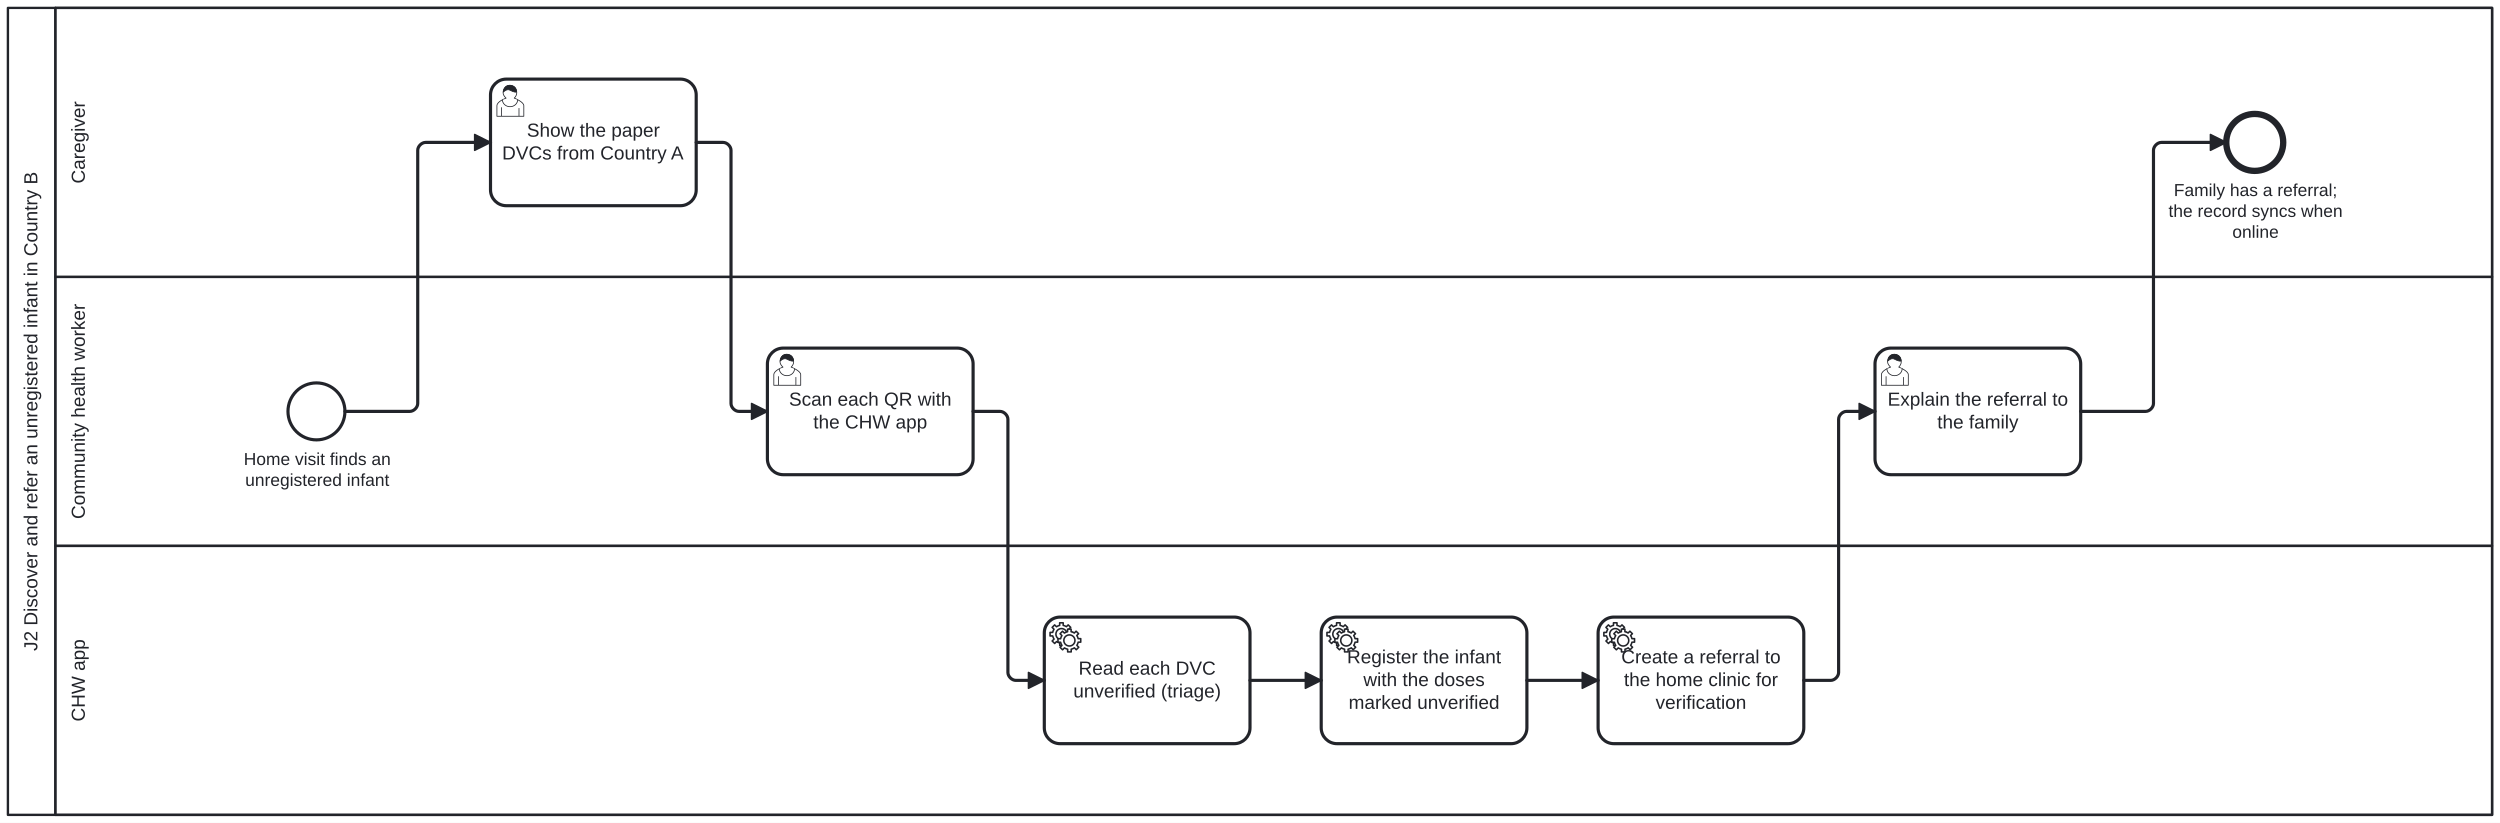
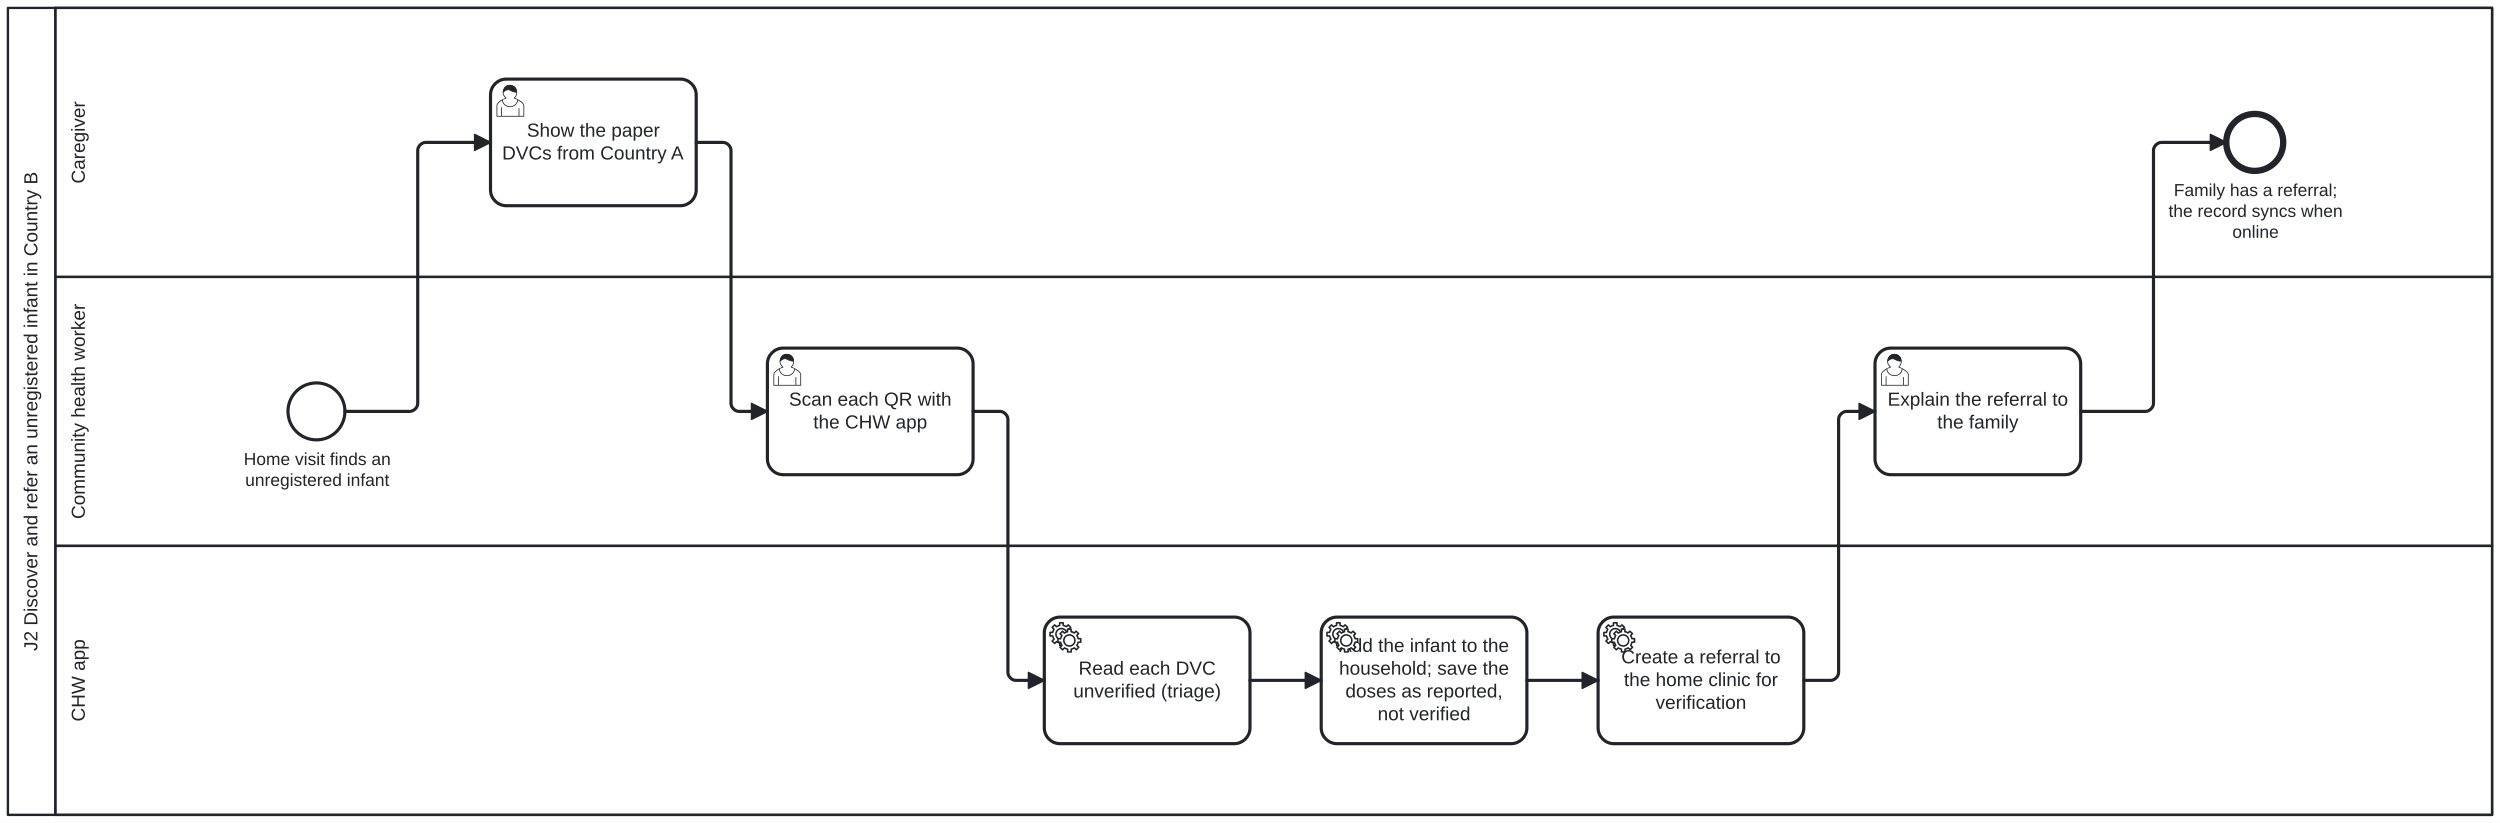
<svg xmlns="http://www.w3.org/2000/svg" width="100%" style="max-width:100%;height:auto" viewBox="95 55 1580 520" version="1.1">
  <rect x="95" y="55" width="1580" height="520" fill="#ffffff" />
  <g class="djs-group">
    <g class="djs-element djs-shape" data-element-id="Participant_Process_J2ChwDiscovery" style="display: block;" transform="matrix(1 0 0 1 100 60)">
      <g class="djs-visual">
        <rect x="0" y="0" width="1570" height="510" rx="0" ry="0" style="stroke-linecap: round; stroke-linejoin: round; stroke: rgb(34, 36, 42); stroke-width: 1.5px; fill: white; fill-opacity: 0.95;" />
        <path style="fill: none; stroke-linecap: round; stroke-linejoin: round; stroke: rgb(34, 36, 42); stroke-width: 1.5px;" d="M30,0L30,510" />
        <text lineHeight="1.2" class="djs-label" style="font-family: Arial, sans-serif; font-size: 12px; font-weight: normal; fill: rgb(34, 36, 42);" transform="matrix(-1.83697e-16 -1 1 -1.83697e-16 0 510)">
          <tspan x="103.588" y="18.6">J2 Discover and refer an unregistered infant in Country B</tspan>
        </text>
      </g>
      <rect class="djs-hit djs-hit-all" x="0" y="0" width="1570" height="510" style="fill: none; stroke-opacity: 0; stroke: white; stroke-width: 15px;" />
    </g>
    <g class="djs-children">
      <g class="djs-group">
        <g class="djs-element djs-shape" data-element-id="Lane_chw-app" style="display: block;" transform="matrix(1 0 0 1 130 400)">
          <g class="djs-visual">
            <rect x="0" y="0" width="1540" height="170" rx="0" ry="0" style="stroke-linecap: round; stroke-linejoin: round; stroke: rgb(34, 36, 42); stroke-width: 1.5px; fill: white; fill-opacity: 0.25;" />
            <text lineHeight="1.2" class="djs-label" style="font-family: Arial, sans-serif; font-size: 12px; font-weight: normal; fill: rgb(34, 36, 42);" transform="matrix(-1.83697e-16 -1 1 -1.83697e-16 0 170)">
              <tspan x="58.993" y="18.6">CHW app</tspan>
            </text>
          </g>
          <rect class="djs-hit djs-hit-all" x="0" y="0" width="1540" height="170" style="fill: none; stroke-opacity: 0; stroke: white; stroke-width: 15px;" />
        </g>
      </g>
      <g class="djs-group">
        <g class="djs-element djs-shape" data-element-id="Lane_community-health-worker" style="display: block;" transform="matrix(1 0 0 1 130 230)">
          <g class="djs-visual">
            <rect x="0" y="0" width="1540" height="170" rx="0" ry="0" style="stroke-linecap: round; stroke-linejoin: round; stroke: rgb(34, 36, 42); stroke-width: 1.5px; fill: white; fill-opacity: 0.25;" />
            <text lineHeight="1.2" class="djs-label" style="font-family: Arial, sans-serif; font-size: 12px; font-weight: normal; fill: rgb(34, 36, 42);" transform="matrix(-1.83697e-16 -1 1 -1.83697e-16 0 170)">
              <tspan x="16.976" y="18.6">Community health worker</tspan>
            </text>
          </g>
          <rect class="djs-hit djs-hit-all" x="0" y="0" width="1540" height="170" style="fill: none; stroke-opacity: 0; stroke: white; stroke-width: 15px;" />
        </g>
      </g>
      <g class="djs-group">
        <g class="djs-element djs-shape" data-element-id="Lane_caregiver" style="display: block;" transform="matrix(1 0 0 1 130 60)">
          <g class="djs-visual">
            <rect x="0" y="0" width="1540" height="170" rx="0" ry="0" style="stroke-linecap: round; stroke-linejoin: round; stroke: rgb(34, 36, 42); stroke-width: 1.5px; fill: white; fill-opacity: 0.25;" />
            <text lineHeight="1.2" class="djs-label" style="font-family: Arial, sans-serif; font-size: 12px; font-weight: normal; fill: rgb(34, 36, 42);" transform="matrix(-1.83697e-16 -1 1 -1.83697e-16 0 170)">
              <tspan x="58.99" y="18.6">Caregiver</tspan>
            </text>
          </g>
          <rect class="djs-hit djs-hit-all" x="0" y="0" width="1540" height="170" style="fill: none; stroke-opacity: 0; stroke: white; stroke-width: 15px;" />
        </g>
      </g>
      <g class="djs-group">
        <g class="djs-element djs-shape" data-element-id="Start" style="display: block;" transform="matrix(1 0 0 1 277 297)">
          <g class="djs-visual">
            <circle cx="18" cy="18" r="18" style="stroke-linecap: round; stroke-linejoin: round; stroke: rgb(34, 36, 42); stroke-width: 2px; fill: white; fill-opacity: 0.95;" />
          </g>
          <rect class="djs-hit djs-hit-all" x="0" y="0" width="36" height="36" style="fill: none; stroke-opacity: 0; stroke: white; stroke-width: 15px;" />
        </g>
      </g>
      <g class="djs-group">
        <g class="djs-element djs-shape" data-element-id="Start_label" style="display: block;" transform="matrix(1 0 0 1 249 339)">
          <g class="djs-visual">
            <text lineHeight="1.2" class="djs-label" style="font-family: Arial, sans-serif; font-size: 11px; font-weight: normal; fill: rgb(34, 36, 42);">
              <tspan x="0.037" y="9.9">Home visit finds an</tspan>
              <tspan x="0.942" y="23.1">unregistered infant</tspan>
            </text>
          </g>
          <rect class="djs-hit djs-hit-all" x="0" y="0" width="93" height="27" style="fill: none; stroke-opacity: 0; stroke: white; stroke-width: 15px;" />
        </g>
      </g>
      <g class="djs-group">
        <g class="djs-element djs-shape" data-element-id="Task_Show" style="display: block;" transform="matrix(1 0 0 1 405 105)">
          <g class="djs-visual">
            <rect x="0" y="0" width="130" height="80" rx="10" ry="10" style="stroke-linecap: round; stroke-linejoin: round; stroke: rgb(34, 36, 42); stroke-width: 2px; fill: white; fill-opacity: 0.95;" />
            <text lineHeight="1.2" class="djs-label" style="font-family: Arial, sans-serif; font-size: 12px; font-weight: normal; fill: rgb(34, 36, 42);">
              <tspan x="22.971" y="36.4">Show the paper </tspan>
              <tspan x="7.32" y="50.8">DVCs from Country A</tspan>
            </text>
            <path d="m 15,12 c 0.909,-0.845 1.594,-2.049 1.594,-3.385 0,-2.554 -1.805,-4.622 -4.357,-4.622 -2.552,0 -4.288,2.068 -4.288,4.622 0,1.348 0.974,2.562 1.896,3.405 -0.529,0.187 -5.669,2.097 -5.794,4.756 v 6.718 h 17 v -6.718 c 0,-2.298 -5.528,-4.595 -6.051,-4.776 zm -8,6 l 0,5.5 m 11,0 l 0,-5" style="fill: white; stroke-linecap: round; stroke-linejoin: round; stroke: rgb(34, 36, 42); stroke-width: 0.5px;" />
            <path d="m 15,12 m 2.162,1.009 c 0,2.447 -2.158,4.431 -4.821,4.431 -2.665,0 -4.822,-1.981 -4.822,-4.431 " style="fill: white; stroke-linecap: round; stroke-linejoin: round; stroke: rgb(34, 36, 42); stroke-width: 0.5px;" />
            <path d="m 15,12 m -6.9,-3.80 c 0,0 2.251,-2.358 4.274,-1.177 2.024,1.181 4.221,1.537 4.124,0.965 -0.098,-0.57 -0.117,-3.791 -4.191,-4.136 -3.575,0.001 -4.208,3.367 -4.207,4.348 z" style="fill: rgb(34, 36, 42); stroke-linecap: round; stroke-linejoin: round; stroke: rgb(34, 36, 42); stroke-width: 0.5px;" />
          </g>
          <rect class="djs-hit djs-hit-all" x="0" y="0" width="130" height="80" style="fill: none; stroke-opacity: 0; stroke: white; stroke-width: 15px;" />
        </g>
      </g>
      <g class="djs-group">
        <g class="djs-element djs-shape" data-element-id="Task_Scan" style="display: block;" transform="matrix(1 0 0 1 580 275)">
          <g class="djs-visual">
            <rect x="0" y="0" width="130" height="80" rx="10" ry="10" style="stroke-linecap: round; stroke-linejoin: round; stroke: rgb(34, 36, 42); stroke-width: 2px; fill: white; fill-opacity: 0.95;" />
            <text lineHeight="1.2" class="djs-label" style="font-family: Arial, sans-serif; font-size: 12px; font-weight: normal; fill: rgb(34, 36, 42);">
              <tspan x="13.643" y="36.4">Scan each QR with </tspan>
              <tspan x="28.985" y="50.8">the CHW app</tspan>
            </text>
            <path d="m 15,12 c 0.909,-0.845 1.594,-2.049 1.594,-3.385 0,-2.554 -1.805,-4.622 -4.357,-4.622 -2.552,0 -4.288,2.068 -4.288,4.622 0,1.348 0.974,2.562 1.896,3.405 -0.529,0.187 -5.669,2.097 -5.794,4.756 v 6.718 h 17 v -6.718 c 0,-2.298 -5.528,-4.595 -6.051,-4.776 zm -8,6 l 0,5.5 m 11,0 l 0,-5" style="fill: white; stroke-linecap: round; stroke-linejoin: round; stroke: rgb(34, 36, 42); stroke-width: 0.5px;" />
            <path d="m 15,12 m 2.162,1.009 c 0,2.447 -2.158,4.431 -4.821,4.431 -2.665,0 -4.822,-1.981 -4.822,-4.431 " style="fill: white; stroke-linecap: round; stroke-linejoin: round; stroke: rgb(34, 36, 42); stroke-width: 0.5px;" />
            <path d="m 15,12 m -6.9,-3.80 c 0,0 2.251,-2.358 4.274,-1.177 2.024,1.181 4.221,1.537 4.124,0.965 -0.098,-0.57 -0.117,-3.791 -4.191,-4.136 -3.575,0.001 -4.208,3.367 -4.207,4.348 z" style="fill: rgb(34, 36, 42); stroke-linecap: round; stroke-linejoin: round; stroke: rgb(34, 36, 42); stroke-width: 0.5px;" />
          </g>
          <rect class="djs-hit djs-hit-all" x="0" y="0" width="130" height="80" style="fill: none; stroke-opacity: 0; stroke: white; stroke-width: 15px;" />
        </g>
      </g>
      <g class="djs-group">
        <g class="djs-element djs-shape" data-element-id="Task_Read" style="display: block;" transform="matrix(1 0 0 1 755 445)">
          <g class="djs-visual">
            <rect x="0" y="0" width="130" height="80" rx="10" ry="10" style="stroke-linecap: round; stroke-linejoin: round; stroke: rgb(34, 36, 42); stroke-width: 2px; fill: white; fill-opacity: 0.95;" />
            <text lineHeight="1.2" class="djs-label" style="font-family: Arial, sans-serif; font-size: 12px; font-weight: normal; fill: rgb(34, 36, 42);">
              <tspan x="21.644" y="36.4">Read each DVC </tspan>
              <tspan x="18.312" y="50.8">unverified (triage)</tspan>
            </text>
            <circle cx="5" cy="5" r="5" transform="translate(6, 6)" style="stroke-linecap: round; stroke-linejoin: round; stroke: none; stroke-width: 2px; fill: white;" />
            <path d="m 12,18 v -1.713 c 0.352,-0.07 0.704,-0.178 1.048,-0.321 0.344,-0.145 0.666,-0.321 0.966,-0.521 l 1.194,1.18 1.567,-1.577 -1.195,-1.18 c 0.403,-0.614 0.683,-1.299 0.825,-2.018 l 1.622,-0.01 v -2.22 l -1.637,0.01 c -0.073,-0.352 -0.178,-0.7 -0.324,-1.044 -0.145,-0.344 -0.321,-0.664 -0.523,-0.962 l 1.131,-1.136 -1.583,-1.563 -1.13,1.136 c -0.614,-0.401 -1.303,-0.681 -2.023,-0.822 l 0.009,-1.619 h -2.241 l 0.004,1.631 c -0.354,0.074 -0.705,0.18 -1.05,0.324 -0.344,0.144 -0.665,0.321 -0.964,0.52 l -1.17,-1.158 -1.567,1.579 1.168,1.157 c -0.403,0.613 -0.683,1.298 -0.825,2.017 l -1.659,0.003 v 2.222 l 1.672,-0.006 c 0.073,0.351 0.18,0.702 0.324,1.045 0.145,0.344 0.321,0.664 0.523,0.961 l -1.199,1.197 1.584,1.56 1.196,-1.193 c 0.614,0.403 1.303,0.682 2.023,0.823 l 7.19e-4,1.699 h 2.227 z m 0.221,-3.996 c -1.789,0.75 -3.858,-0.093 -4.61,-1.874 -0.752,-1.783 0.091,-3.846 1.88,-4.596 1.788,-0.749 3.857,0.093 4.609,1.874 0.752,1.782 -0.091,3.846 -1.88,4.596 z" style="fill: white; stroke-linecap: round; stroke-linejoin: round; stroke: rgb(34, 36, 42); stroke-width: 1px;" />
            <circle cx="5" cy="5" r="5" transform="translate(11, 10)" style="stroke-linecap: round; stroke-linejoin: round; stroke: none; stroke-width: 2px; fill: white;" />
            <path d="m 17,22 v -1.713 c 0.352,-0.07 0.704,-0.178 1.048,-0.321 0.344,-0.145 0.666,-0.321 0.966,-0.521 l 1.194,1.18 1.567,-1.577 -1.195,-1.18 c 0.403,-0.614 0.683,-1.299 0.825,-2.018 l 1.622,-0.01 v -2.22 l -1.637,0.01 c -0.073,-0.352 -0.178,-0.7 -0.324,-1.044 -0.145,-0.344 -0.321,-0.664 -0.523,-0.962 l 1.131,-1.136 -1.583,-1.563 -1.13,1.136 c -0.614,-0.401 -1.303,-0.681 -2.023,-0.822 l 0.009,-1.619 h -2.241 l 0.004,1.631 c -0.354,0.074 -0.705,0.18 -1.05,0.324 -0.344,0.144 -0.665,0.321 -0.964,0.52 l -1.17,-1.158 -1.567,1.579 1.168,1.157 c -0.403,0.613 -0.683,1.298 -0.825,2.017 l -1.659,0.003 v 2.222 l 1.672,-0.006 c 0.073,0.351 0.18,0.702 0.324,1.045 0.145,0.344 0.321,0.664 0.523,0.961 l -1.199,1.197 1.584,1.56 1.196,-1.193 c 0.614,0.403 1.303,0.682 2.023,0.823 l 7.19e-4,1.699 h 2.227 z m 0.221,-3.996 c -1.789,0.75 -3.858,-0.093 -4.61,-1.874 -0.752,-1.783 0.091,-3.846 1.88,-4.596 1.788,-0.749 3.857,0.093 4.609,1.874 0.752,1.782 -0.091,3.846 -1.88,4.596 z" style="fill: white; stroke-linecap: round; stroke-linejoin: round; stroke: rgb(34, 36, 42); stroke-width: 1px;" />
          </g>
          <rect class="djs-hit djs-hit-all" x="0" y="0" width="130" height="80" style="fill: none; stroke-opacity: 0; stroke: white; stroke-width: 15px;" />
        </g>
      </g>
      <g class="djs-group">
        <g class="djs-element djs-shape" data-element-id="Task_Register" style="display: block;" transform="matrix(1 0 0 1 930 445)">
          <g class="djs-visual">
            <rect x="0" y="0" width="130" height="80" rx="10" ry="10" style="stroke-linecap: round; stroke-linejoin: round; stroke: rgb(34, 36, 42); stroke-width: 2px; fill: white; fill-opacity: 0.95;" />
            <text lineHeight="1.2" class="djs-label" style="font-family: Arial, sans-serif; font-size: 12px; font-weight: normal; fill: rgb(34, 36, 42);">
-               <tspan x="16.306" y="29.2">Register the infant </tspan>
-               <tspan x="26.645" y="43.6">with the doses </tspan>
-               <tspan x="17.311" y="58">marked unverified</tspan>
+               <tspan x="11.293" y="22">Add the infant to the </tspan>
+               <tspan x="11.293" y="36.4">household; save the </tspan>
+               <tspan x="15.304" y="50.8">doses as reported, </tspan>
+               <tspan x="35.65" y="65.2">not verified</tspan>
            </text>
            <circle cx="5" cy="5" r="5" transform="translate(6, 6)" style="stroke-linecap: round; stroke-linejoin: round; stroke: none; stroke-width: 2px; fill: white;" />
            <path d="m 12,18 v -1.713 c 0.352,-0.07 0.704,-0.178 1.048,-0.321 0.344,-0.145 0.666,-0.321 0.966,-0.521 l 1.194,1.18 1.567,-1.577 -1.195,-1.18 c 0.403,-0.614 0.683,-1.299 0.825,-2.018 l 1.622,-0.01 v -2.22 l -1.637,0.01 c -0.073,-0.352 -0.178,-0.7 -0.324,-1.044 -0.145,-0.344 -0.321,-0.664 -0.523,-0.962 l 1.131,-1.136 -1.583,-1.563 -1.13,1.136 c -0.614,-0.401 -1.303,-0.681 -2.023,-0.822 l 0.009,-1.619 h -2.241 l 0.004,1.631 c -0.354,0.074 -0.705,0.18 -1.05,0.324 -0.344,0.144 -0.665,0.321 -0.964,0.52 l -1.17,-1.158 -1.567,1.579 1.168,1.157 c -0.403,0.613 -0.683,1.298 -0.825,2.017 l -1.659,0.003 v 2.222 l 1.672,-0.006 c 0.073,0.351 0.18,0.702 0.324,1.045 0.145,0.344 0.321,0.664 0.523,0.961 l -1.199,1.197 1.584,1.56 1.196,-1.193 c 0.614,0.403 1.303,0.682 2.023,0.823 l 7.19e-4,1.699 h 2.227 z m 0.221,-3.996 c -1.789,0.75 -3.858,-0.093 -4.61,-1.874 -0.752,-1.783 0.091,-3.846 1.88,-4.596 1.788,-0.749 3.857,0.093 4.609,1.874 0.752,1.782 -0.091,3.846 -1.88,4.596 z" style="fill: white; stroke-linecap: round; stroke-linejoin: round; stroke: rgb(34, 36, 42); stroke-width: 1px;" />
            <circle cx="5" cy="5" r="5" transform="translate(11, 10)" style="stroke-linecap: round; stroke-linejoin: round; stroke: none; stroke-width: 2px; fill: white;" />
            <path d="m 17,22 v -1.713 c 0.352,-0.07 0.704,-0.178 1.048,-0.321 0.344,-0.145 0.666,-0.321 0.966,-0.521 l 1.194,1.18 1.567,-1.577 -1.195,-1.18 c 0.403,-0.614 0.683,-1.299 0.825,-2.018 l 1.622,-0.01 v -2.22 l -1.637,0.01 c -0.073,-0.352 -0.178,-0.7 -0.324,-1.044 -0.145,-0.344 -0.321,-0.664 -0.523,-0.962 l 1.131,-1.136 -1.583,-1.563 -1.13,1.136 c -0.614,-0.401 -1.303,-0.681 -2.023,-0.822 l 0.009,-1.619 h -2.241 l 0.004,1.631 c -0.354,0.074 -0.705,0.18 -1.05,0.324 -0.344,0.144 -0.665,0.321 -0.964,0.52 l -1.17,-1.158 -1.567,1.579 1.168,1.157 c -0.403,0.613 -0.683,1.298 -0.825,2.017 l -1.659,0.003 v 2.222 l 1.672,-0.006 c 0.073,0.351 0.18,0.702 0.324,1.045 0.145,0.344 0.321,0.664 0.523,0.961 l -1.199,1.197 1.584,1.56 1.196,-1.193 c 0.614,0.403 1.303,0.682 2.023,0.823 l 7.19e-4,1.699 h 2.227 z m 0.221,-3.996 c -1.789,0.75 -3.858,-0.093 -4.61,-1.874 -0.752,-1.783 0.091,-3.846 1.88,-4.596 1.788,-0.749 3.857,0.093 4.609,1.874 0.752,1.782 -0.091,3.846 -1.88,4.596 z" style="fill: white; stroke-linecap: round; stroke-linejoin: round; stroke: rgb(34, 36, 42); stroke-width: 1px;" />
          </g>
          <rect class="djs-hit djs-hit-all" x="0" y="0" width="130" height="80" style="fill: none; stroke-opacity: 0; stroke: white; stroke-width: 15px;" />
        </g>
      </g>
      <g class="djs-group">
        <g class="djs-element djs-shape" data-element-id="Task_Refer" style="display: block;" transform="matrix(1 0 0 1 1105 445)">
          <g class="djs-visual">
            <rect x="0" y="0" width="130" height="80" rx="10" ry="10" style="stroke-linecap: round; stroke-linejoin: round; stroke: rgb(34, 36, 42); stroke-width: 2px; fill: white; fill-opacity: 0.95;" />
            <text lineHeight="1.2" class="djs-label" style="font-family: Arial, sans-serif; font-size: 12px; font-weight: normal; fill: rgb(34, 36, 42);">
              <tspan x="14.645" y="29.2">Create a referral to </tspan>
              <tspan x="16.312" y="43.6">the home clinic for </tspan>
              <tspan x="36.321" y="58">verification</tspan>
            </text>
            <circle cx="5" cy="5" r="5" transform="translate(6, 6)" style="stroke-linecap: round; stroke-linejoin: round; stroke: none; stroke-width: 2px; fill: white;" />
            <path d="m 12,18 v -1.713 c 0.352,-0.07 0.704,-0.178 1.048,-0.321 0.344,-0.145 0.666,-0.321 0.966,-0.521 l 1.194,1.18 1.567,-1.577 -1.195,-1.18 c 0.403,-0.614 0.683,-1.299 0.825,-2.018 l 1.622,-0.01 v -2.22 l -1.637,0.01 c -0.073,-0.352 -0.178,-0.7 -0.324,-1.044 -0.145,-0.344 -0.321,-0.664 -0.523,-0.962 l 1.131,-1.136 -1.583,-1.563 -1.13,1.136 c -0.614,-0.401 -1.303,-0.681 -2.023,-0.822 l 0.009,-1.619 h -2.241 l 0.004,1.631 c -0.354,0.074 -0.705,0.18 -1.05,0.324 -0.344,0.144 -0.665,0.321 -0.964,0.52 l -1.17,-1.158 -1.567,1.579 1.168,1.157 c -0.403,0.613 -0.683,1.298 -0.825,2.017 l -1.659,0.003 v 2.222 l 1.672,-0.006 c 0.073,0.351 0.18,0.702 0.324,1.045 0.145,0.344 0.321,0.664 0.523,0.961 l -1.199,1.197 1.584,1.56 1.196,-1.193 c 0.614,0.403 1.303,0.682 2.023,0.823 l 7.19e-4,1.699 h 2.227 z m 0.221,-3.996 c -1.789,0.75 -3.858,-0.093 -4.61,-1.874 -0.752,-1.783 0.091,-3.846 1.88,-4.596 1.788,-0.749 3.857,0.093 4.609,1.874 0.752,1.782 -0.091,3.846 -1.88,4.596 z" style="fill: white; stroke-linecap: round; stroke-linejoin: round; stroke: rgb(34, 36, 42); stroke-width: 1px;" />
            <circle cx="5" cy="5" r="5" transform="translate(11, 10)" style="stroke-linecap: round; stroke-linejoin: round; stroke: none; stroke-width: 2px; fill: white;" />
            <path d="m 17,22 v -1.713 c 0.352,-0.07 0.704,-0.178 1.048,-0.321 0.344,-0.145 0.666,-0.321 0.966,-0.521 l 1.194,1.18 1.567,-1.577 -1.195,-1.18 c 0.403,-0.614 0.683,-1.299 0.825,-2.018 l 1.622,-0.01 v -2.22 l -1.637,0.01 c -0.073,-0.352 -0.178,-0.7 -0.324,-1.044 -0.145,-0.344 -0.321,-0.664 -0.523,-0.962 l 1.131,-1.136 -1.583,-1.563 -1.13,1.136 c -0.614,-0.401 -1.303,-0.681 -2.023,-0.822 l 0.009,-1.619 h -2.241 l 0.004,1.631 c -0.354,0.074 -0.705,0.18 -1.05,0.324 -0.344,0.144 -0.665,0.321 -0.964,0.52 l -1.17,-1.158 -1.567,1.579 1.168,1.157 c -0.403,0.613 -0.683,1.298 -0.825,2.017 l -1.659,0.003 v 2.222 l 1.672,-0.006 c 0.073,0.351 0.18,0.702 0.324,1.045 0.145,0.344 0.321,0.664 0.523,0.961 l -1.199,1.197 1.584,1.56 1.196,-1.193 c 0.614,0.403 1.303,0.682 2.023,0.823 l 7.19e-4,1.699 h 2.227 z m 0.221,-3.996 c -1.789,0.75 -3.858,-0.093 -4.61,-1.874 -0.752,-1.783 0.091,-3.846 1.88,-4.596 1.788,-0.749 3.857,0.093 4.609,1.874 0.752,1.782 -0.091,3.846 -1.88,4.596 z" style="fill: white; stroke-linecap: round; stroke-linejoin: round; stroke: rgb(34, 36, 42); stroke-width: 1px;" />
          </g>
          <rect class="djs-hit djs-hit-all" x="0" y="0" width="130" height="80" style="fill: none; stroke-opacity: 0; stroke: white; stroke-width: 15px;" />
        </g>
      </g>
      <g class="djs-group">
        <g class="djs-element djs-shape" data-element-id="Task_Slip" style="display: block;" transform="matrix(1 0 0 1 1280 275)">
          <g class="djs-visual">
            <rect x="0" y="0" width="130" height="80" rx="10" ry="10" style="stroke-linecap: round; stroke-linejoin: round; stroke: rgb(34, 36, 42); stroke-width: 2px; fill: white; fill-opacity: 0.95;" />
            <text lineHeight="1.2" class="djs-label" style="font-family: Arial, sans-serif; font-size: 12px; font-weight: normal; fill: rgb(34, 36, 42);">
              <tspan x="7.971" y="36.4">Explain the referral to</tspan>
              <tspan x="39.324" y="50.8">the family</tspan>
            </text>
            <path d="m 15,12 c 0.909,-0.845 1.594,-2.049 1.594,-3.385 0,-2.554 -1.805,-4.622 -4.357,-4.622 -2.552,0 -4.288,2.068 -4.288,4.622 0,1.348 0.974,2.562 1.896,3.405 -0.529,0.187 -5.669,2.097 -5.794,4.756 v 6.718 h 17 v -6.718 c 0,-2.298 -5.528,-4.595 -6.051,-4.776 zm -8,6 l 0,5.5 m 11,0 l 0,-5" style="fill: white; stroke-linecap: round; stroke-linejoin: round; stroke: rgb(34, 36, 42); stroke-width: 0.5px;" />
            <path d="m 15,12 m 2.162,1.009 c 0,2.447 -2.158,4.431 -4.821,4.431 -2.665,0 -4.822,-1.981 -4.822,-4.431 " style="fill: white; stroke-linecap: round; stroke-linejoin: round; stroke: rgb(34, 36, 42); stroke-width: 0.5px;" />
            <path d="m 15,12 m -6.9,-3.80 c 0,0 2.251,-2.358 4.274,-1.177 2.024,1.181 4.221,1.537 4.124,0.965 -0.098,-0.57 -0.117,-3.791 -4.191,-4.136 -3.575,0.001 -4.208,3.367 -4.207,4.348 z" style="fill: rgb(34, 36, 42); stroke-linecap: round; stroke-linejoin: round; stroke: rgb(34, 36, 42); stroke-width: 0.5px;" />
          </g>
          <rect class="djs-hit djs-hit-all" x="0" y="0" width="130" height="80" style="fill: none; stroke-opacity: 0; stroke: white; stroke-width: 15px;" />
        </g>
      </g>
      <g class="djs-group">
        <g class="djs-element djs-shape" data-element-id="End" style="display: block;" transform="matrix(1 0 0 1 1502 127)">
          <g class="djs-visual">
            <circle cx="18" cy="18" r="18" style="stroke-linecap: round; stroke-linejoin: round; stroke: rgb(34, 36, 42); stroke-width: 4px; fill: white; fill-opacity: 0.95;" />
          </g>
          <rect class="djs-hit djs-hit-all" x="0" y="0" width="36" height="36" style="fill: none; stroke-opacity: 0; stroke: white; stroke-width: 15px;" />
        </g>
      </g>
      <g class="djs-group">
        <g class="djs-element djs-shape" data-element-id="End_label" style="display: block;" transform="matrix(1 0 0 1 1465 169)">
          <g class="djs-visual">
            <text lineHeight="1.2" class="djs-label" style="font-family: Arial, sans-serif; font-size: 11px; font-weight: normal; fill: rgb(34, 36, 42);">
              <tspan x="3.846" y="9.9">Family has a referral;</tspan>
              <tspan x="0.473" y="23.1">the record syncs when</tspan>
              <tspan x="40.821" y="36.3">online</tspan>
            </text>
          </g>
          <rect class="djs-hit djs-hit-all" x="0" y="0" width="111" height="40" style="fill: none; stroke-opacity: 0; stroke: white; stroke-width: 15px;" />
        </g>
      </g>
      <g class="djs-group">
        <g class="djs-element djs-connection" data-element-id="Flow_1" style="display: block;">
          <g class="djs-visual">
            <defs>
              <marker id="bpmn-marker-1" viewBox="0 0 20 20" refX="11" refY="10" markerWidth="10" markerHeight="10" orient="auto">
                <path d="M 1 5 L 11 10 L 1 15 Z" style="stroke-linecap: round; stroke-linejoin: round; stroke: rgb(34, 36, 42); stroke-width: 1px; fill: rgb(34, 36, 42);" />
              </marker>
            </defs>
            <path data-corner-radius="5" style="fill: none; stroke-linecap: round; stroke-linejoin: round; stroke: rgb(34, 36, 42); stroke-width: 2px; marker-end: url('#bpmn-marker-1');" d="M313,315L354,315C356.5,315,359,312.5,359,310L359,150C359,147.5,361.5,145,364,145L405,145" />
          </g>
          <path d="M313,315L359,315L359,145L405,145" class="djs-hit djs-hit-stroke" style="fill: none; stroke-opacity: 0; stroke: white; stroke-width: 15px;" />
        </g>
      </g>
      <g class="djs-group">
        <g class="djs-element djs-connection" data-element-id="Flow_2" style="display: block;">
          <g class="djs-visual">
            <defs>
              <marker id="bpmn-marker-2" viewBox="0 0 20 20" refX="11" refY="10" markerWidth="10" markerHeight="10" orient="auto">
                <path d="M 1 5 L 11 10 L 1 15 Z" style="stroke-linecap: round; stroke-linejoin: round; stroke: rgb(34, 36, 42); stroke-width: 1px; fill: rgb(34, 36, 42);" />
              </marker>
            </defs>
            <path data-corner-radius="5" style="fill: none; stroke-linecap: round; stroke-linejoin: round; stroke: rgb(34, 36, 42); stroke-width: 2px; marker-end: url('#bpmn-marker-2');" d="M535,145L552,145C554.5,145,557,147.5,557,150L557,310C557,312.5,559.5,315,562,315L580,315" />
          </g>
          <path d="M535,145L557,145L557,315L580,315" class="djs-hit djs-hit-stroke" style="fill: none; stroke-opacity: 0; stroke: white; stroke-width: 15px;" />
        </g>
      </g>
      <g class="djs-group">
        <g class="djs-element djs-connection" data-element-id="Flow_3" style="display: block;">
          <g class="djs-visual">
            <defs>
              <marker id="bpmn-marker-3" viewBox="0 0 20 20" refX="11" refY="10" markerWidth="10" markerHeight="10" orient="auto">
                <path d="M 1 5 L 11 10 L 1 15 Z" style="stroke-linecap: round; stroke-linejoin: round; stroke: rgb(34, 36, 42); stroke-width: 1px; fill: rgb(34, 36, 42);" />
              </marker>
            </defs>
            <path data-corner-radius="5" style="fill: none; stroke-linecap: round; stroke-linejoin: round; stroke: rgb(34, 36, 42); stroke-width: 2px; marker-end: url('#bpmn-marker-3');" d="M710,315L727,315C729.5,315,732,317.5,732,320L732,480C732,482.5,734.5,485,737,485L755,485" />
          </g>
          <path d="M710,315L732,315L732,485L755,485" class="djs-hit djs-hit-stroke" style="fill: none; stroke-opacity: 0; stroke: white; stroke-width: 15px;" />
        </g>
      </g>
      <g class="djs-group">
        <g class="djs-element djs-connection" data-element-id="Flow_4" style="display: block;">
          <g class="djs-visual">
            <defs>
              <marker id="bpmn-marker-4" viewBox="0 0 20 20" refX="11" refY="10" markerWidth="10" markerHeight="10" orient="auto">
                <path d="M 1 5 L 11 10 L 1 15 Z" style="stroke-linecap: round; stroke-linejoin: round; stroke: rgb(34, 36, 42); stroke-width: 1px; fill: rgb(34, 36, 42);" />
              </marker>
            </defs>
            <path data-corner-radius="5" style="fill: none; stroke-linecap: round; stroke-linejoin: round; stroke: rgb(34, 36, 42); stroke-width: 2px; marker-end: url('#bpmn-marker-4');" d="M885,485L930,485" />
          </g>
          <path d="M885,485L930,485" class="djs-hit djs-hit-stroke" style="fill: none; stroke-opacity: 0; stroke: white; stroke-width: 15px;" />
        </g>
      </g>
      <g class="djs-group">
        <g class="djs-element djs-connection" data-element-id="Flow_5" style="display: block;">
          <g class="djs-visual">
            <defs>
              <marker id="bpmn-marker-5" viewBox="0 0 20 20" refX="11" refY="10" markerWidth="10" markerHeight="10" orient="auto">
                <path d="M 1 5 L 11 10 L 1 15 Z" style="stroke-linecap: round; stroke-linejoin: round; stroke: rgb(34, 36, 42); stroke-width: 1px; fill: rgb(34, 36, 42);" />
              </marker>
            </defs>
            <path data-corner-radius="5" style="fill: none; stroke-linecap: round; stroke-linejoin: round; stroke: rgb(34, 36, 42); stroke-width: 2px; marker-end: url('#bpmn-marker-5');" d="M1060,485L1105,485" />
          </g>
          <path d="M1060,485L1105,485" class="djs-hit djs-hit-stroke" style="fill: none; stroke-opacity: 0; stroke: white; stroke-width: 15px;" />
        </g>
      </g>
      <g class="djs-group">
        <g class="djs-element djs-connection" data-element-id="Flow_6" style="display: block;">
          <g class="djs-visual">
            <defs>
              <marker id="bpmn-marker-6" viewBox="0 0 20 20" refX="11" refY="10" markerWidth="10" markerHeight="10" orient="auto">
                <path d="M 1 5 L 11 10 L 1 15 Z" style="stroke-linecap: round; stroke-linejoin: round; stroke: rgb(34, 36, 42); stroke-width: 1px; fill: rgb(34, 36, 42);" />
              </marker>
            </defs>
            <path data-corner-radius="5" style="fill: none; stroke-linecap: round; stroke-linejoin: round; stroke: rgb(34, 36, 42); stroke-width: 2px; marker-end: url('#bpmn-marker-6');" d="M1235,485L1252,485C1254.5,485,1257,482.5,1257,480L1257,320C1257,317.5,1259.5,315,1262,315L1280,315" />
          </g>
          <path d="M1235,485L1257,485L1257,315L1280,315" class="djs-hit djs-hit-stroke" style="fill: none; stroke-opacity: 0; stroke: white; stroke-width: 15px;" />
        </g>
      </g>
      <g class="djs-group">
        <g class="djs-element djs-connection" data-element-id="Flow_7" style="display: block;">
          <g class="djs-visual">
            <defs>
              <marker id="bpmn-marker-7" viewBox="0 0 20 20" refX="11" refY="10" markerWidth="10" markerHeight="10" orient="auto">
                <path d="M 1 5 L 11 10 L 1 15 Z" style="stroke-linecap: round; stroke-linejoin: round; stroke: rgb(34, 36, 42); stroke-width: 1px; fill: rgb(34, 36, 42);" />
              </marker>
            </defs>
            <path data-corner-radius="5" style="fill: none; stroke-linecap: round; stroke-linejoin: round; stroke: rgb(34, 36, 42); stroke-width: 2px; marker-end: url('#bpmn-marker-7');" d="M1410,315L1451,315C1453.5,315,1456,312.5,1456,310L1456,150C1456,147.5,1458.5,145,1461,145L1502,145" />
          </g>
          <path d="M1410,315L1456,315L1456,145L1502,145" class="djs-hit djs-hit-stroke" style="fill: none; stroke-opacity: 0; stroke: white; stroke-width: 15px;" />
        </g>
      </g>
    </g>
  </g>
</svg>
